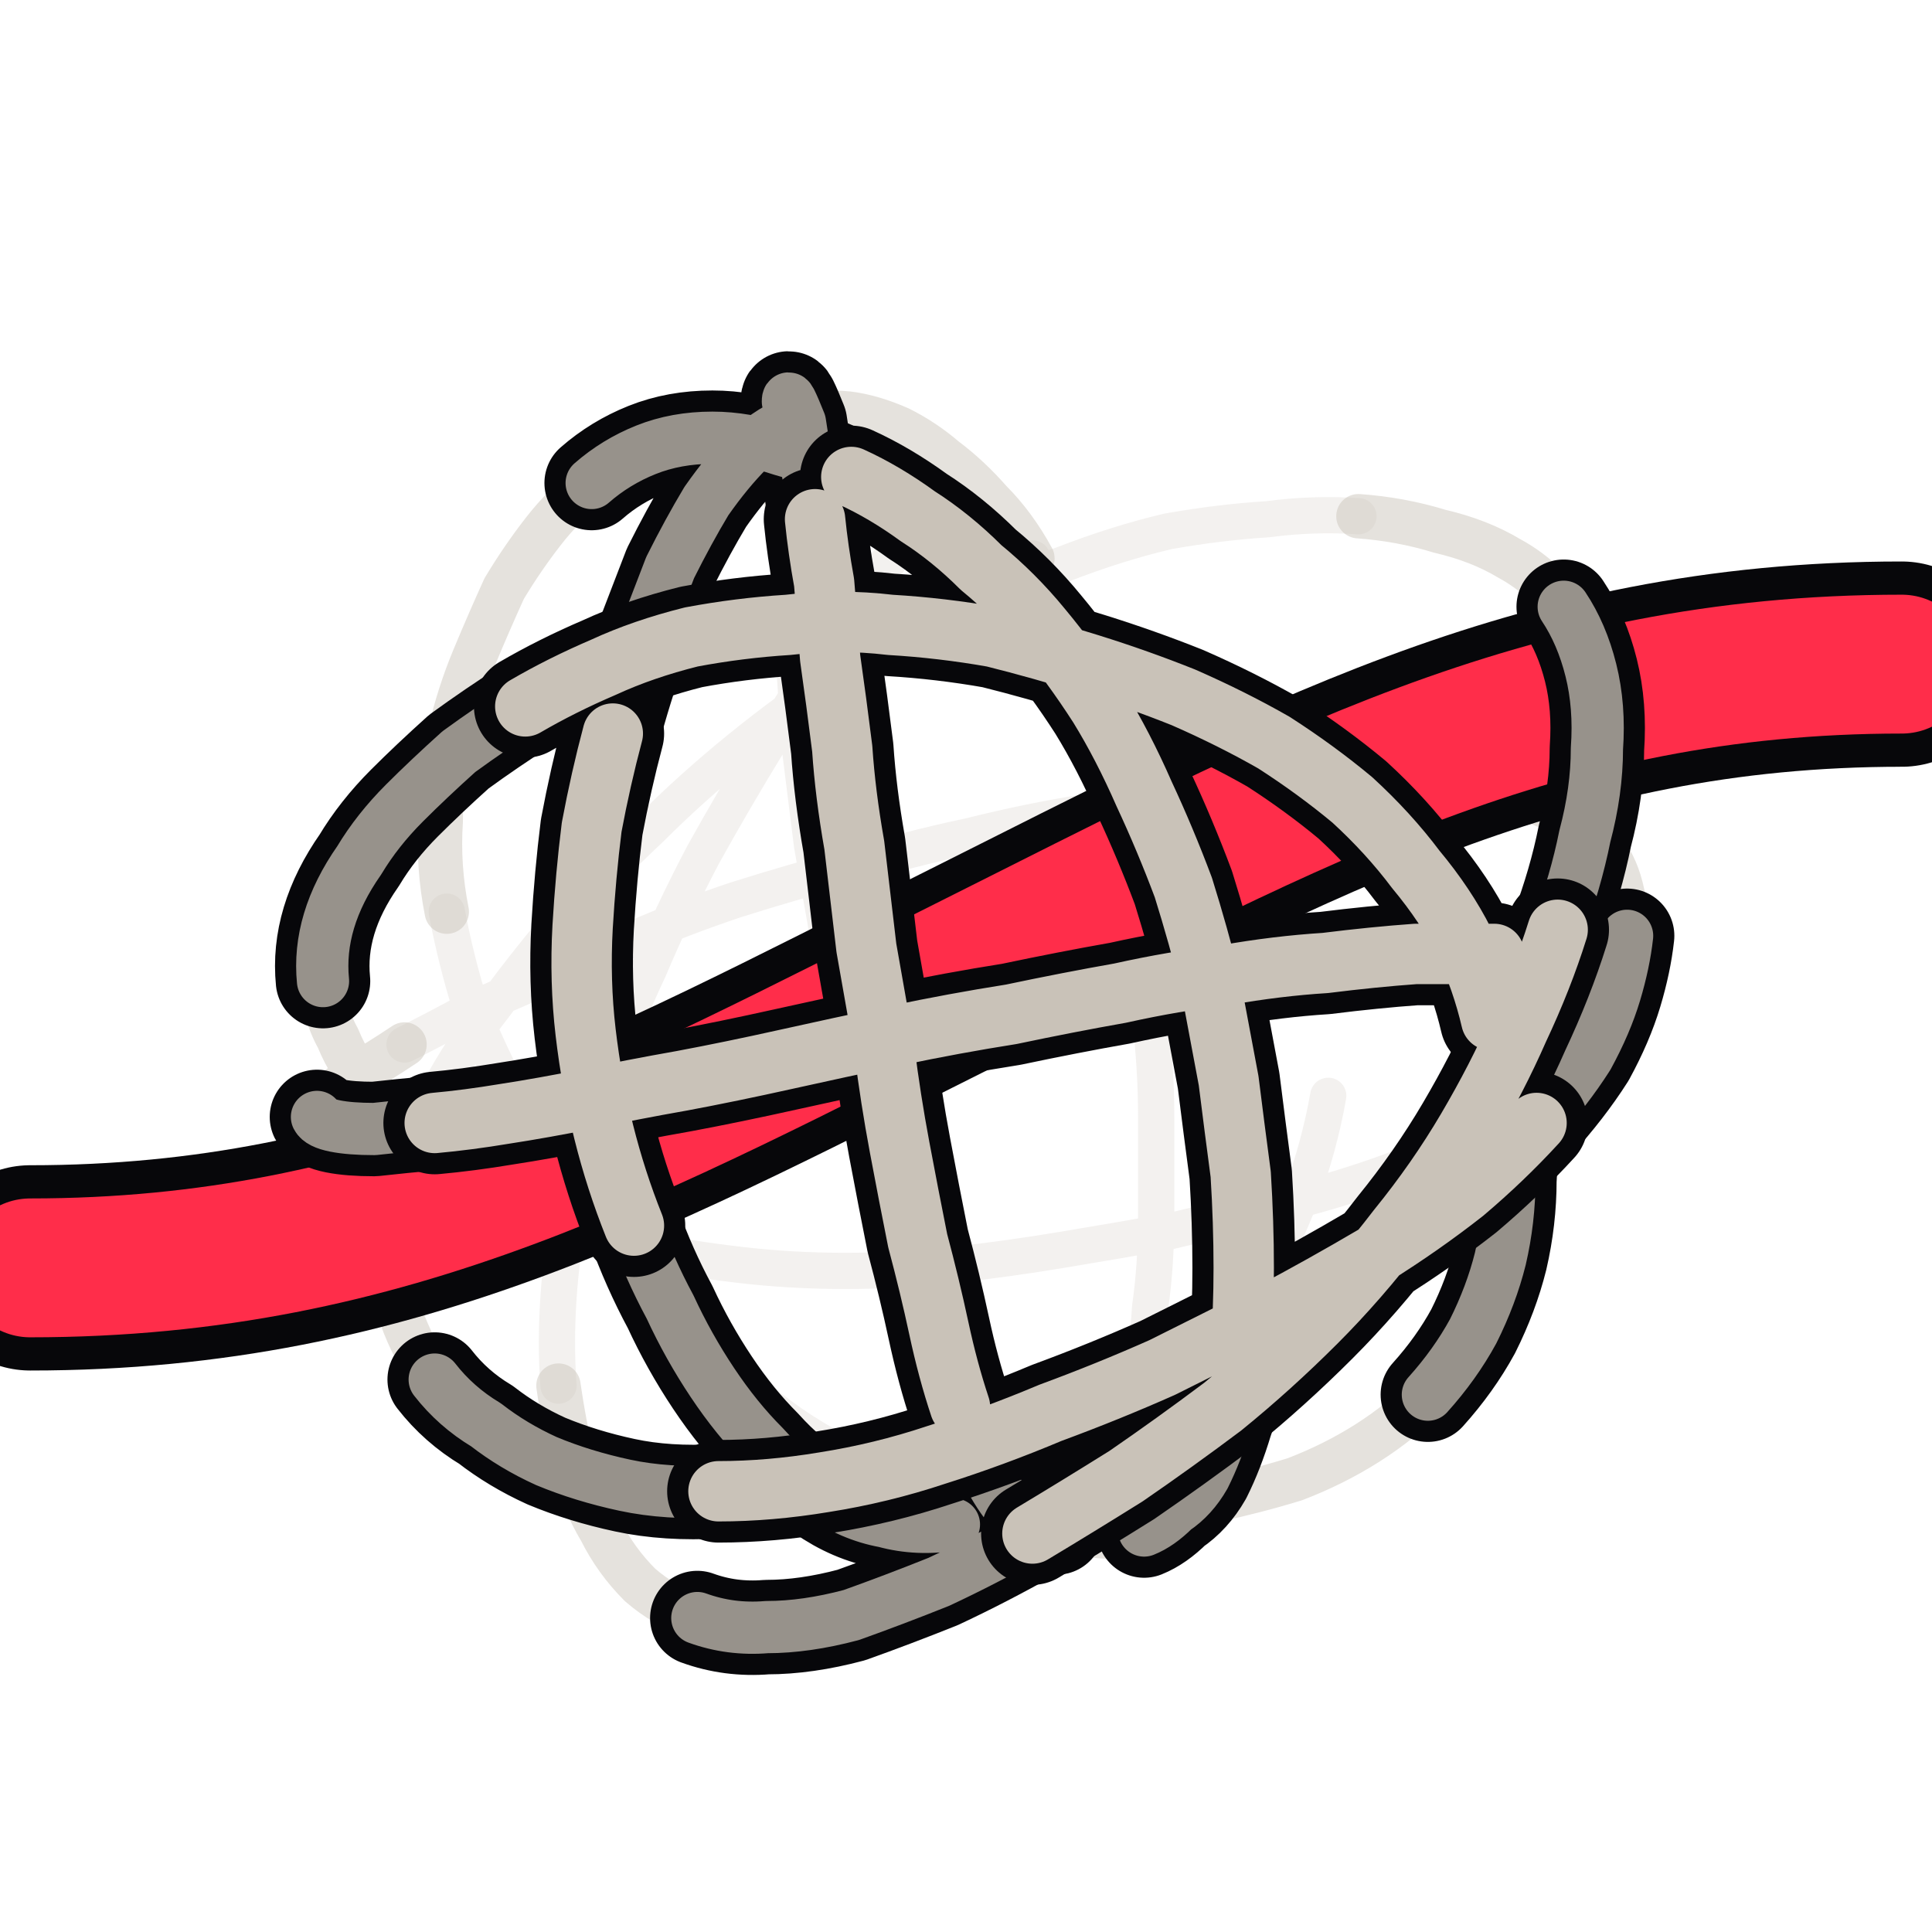
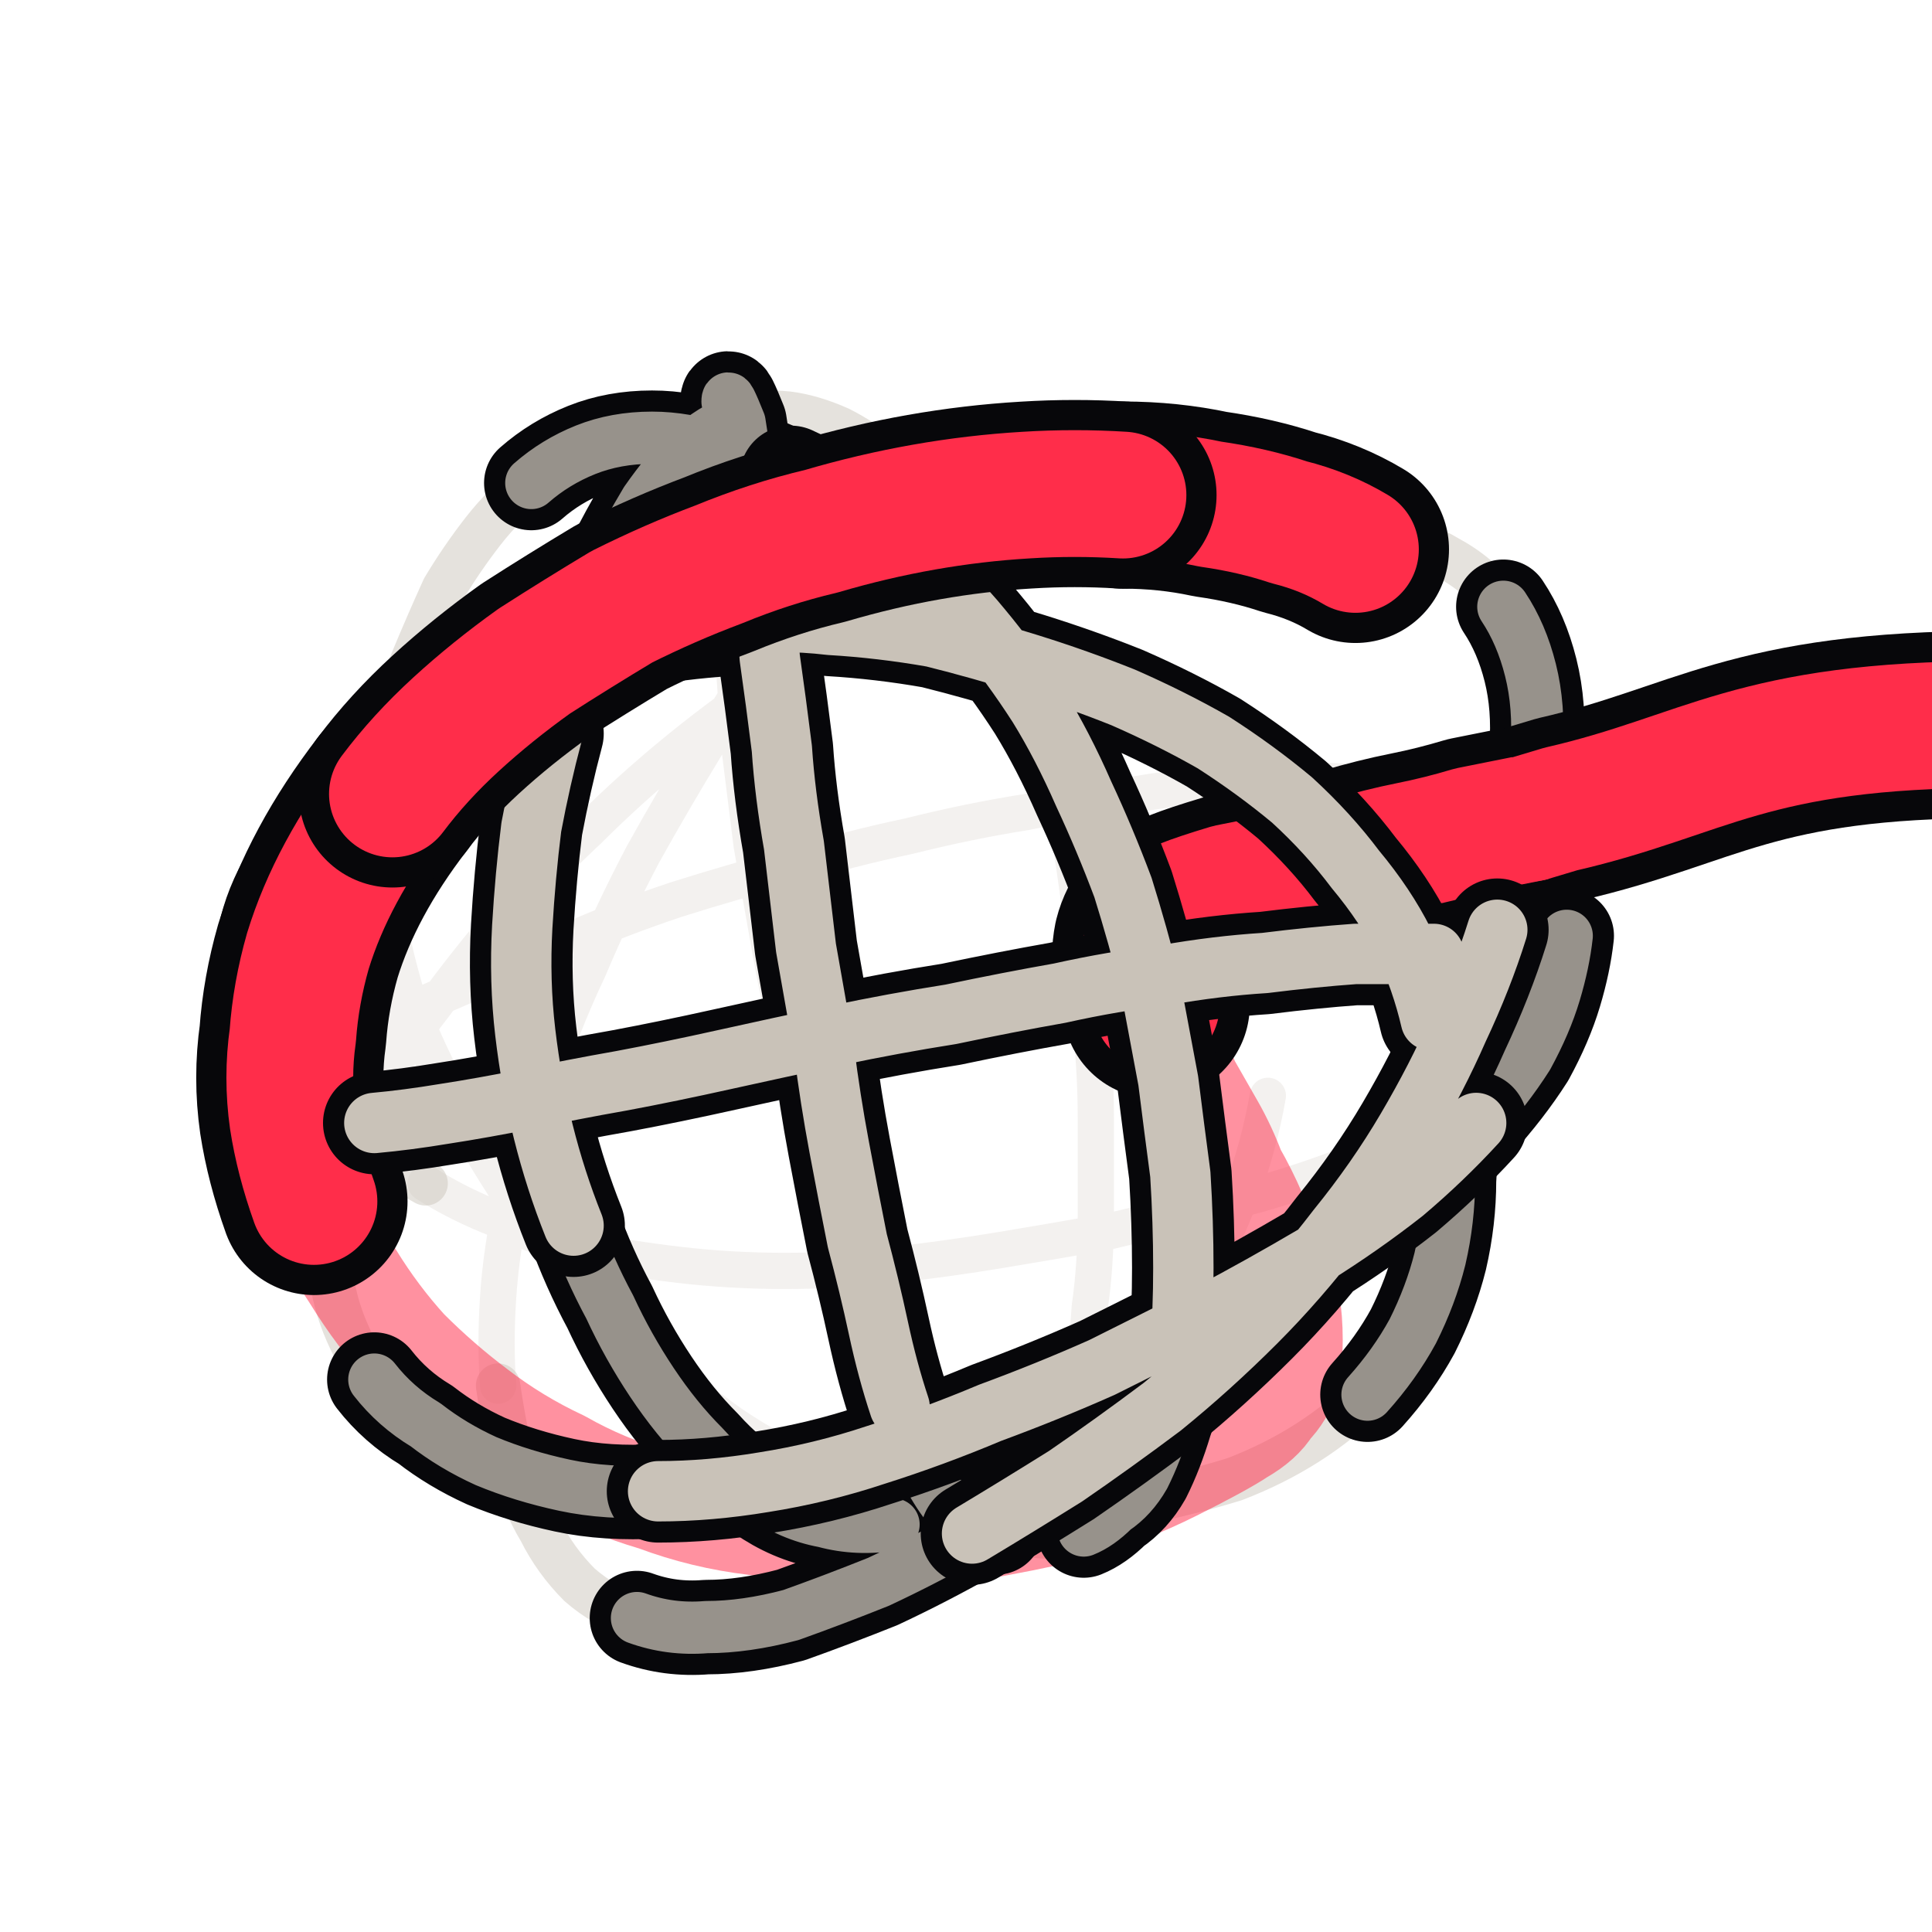
<svg xmlns="http://www.w3.org/2000/svg" viewBox="0 0 64 64">
  <g fill="none" stroke-linecap="round" stroke-linejoin="round">
-     <path d="M44 36.3Q43.7 38 43.1 39.6Q42.5 41.2 41.7 42.5M34.2 18.5Q34.9 19.5 35.5 20.9Q36 22.2 36.5 23.7Q37 25.3 37.3 27Q37.6 28.6 37.8 30.3Q38 32 38.1 33.7Q38.3 35.4 38.3 37Q38.3 38.7 38.3 40.3Q38.3 41.9 38.1 43.3Q38 44.8 37.8 46M26.1 17.2Q26.1 18.2 26.2 19.4Q26.2 20.6 26.3 21.9Q26.4 23.3 26.5 24.8Q26.7 26.4 26.9 28Q27.2 29.7 27.5 31.4Q27.8 33.1 28.2 34.7Q28.6 36.4 29 38Q29.4 39.5 29.9 41Q30.4 42.5 30.9 43.9Q31.4 45.3 32 46.5Q32.6 47.7 33.2 48.6M14.8 30.2Q15.1 31.8 15.6 33.4Q16.2 34.9 17 36.4Q17.8 37.9 18.7 39.3Q19.7 40.7 20.7 42Q21.8 43.3 23 44.5Q24.2 45.7 25.6 46.7Q26.9 47.7 28.4 48.4M16.1 39.2Q17.2 39.9 18.5 40.4Q19.8 41 21.3 41.4Q22.8 41.7 24.5 41.9Q26.2 42.1 28 42.1Q29.8 42.1 31.6 41.9Q33.4 41.7 35.2 41.4Q37 41.1 38.7 40.8Q40.4 40.4 42 40Q43.7 39.6 45.2 39.1Q46.7 38.6 48 38Q49.3 37.4 50.2 36.8M13.4 34.6Q14.4 34.1 15.5 33.5Q16.6 33 18 32.4Q19.4 31.7 21 31.1Q22.6 30.4 24.4 29.8Q26.3 29.2 28.2 28.7Q30.2 28.1 32.1 27.7Q34.1 27.2 36 26.9Q37.9 26.5 39.7 26.3Q41.5 26 43.3 25.9Q45 25.8 46.6 25.9Q48.1 25.9 49.4 26.2M13.3 39.1Q13.7 37.7 14.5 36.2Q15.3 34.7 16.4 33.3Q17.5 31.8 18.7 30.4Q20 28.9 21.5 27.5Q22.9 26.1 24.5 24.8Q26.1 23.5 27.9 22.3Q29.7 21.2 31.5 20.2Q33.4 19.3 35.2 18.7Q37 18 38.7 17.6Q40.4 17.3 42 17.2Q43.5 17 45 17.1M18.5 45.9Q18.4 44.5 18.5 43Q18.6 41.4 19 39.6Q19.3 37.8 20 35.9Q20.6 34 21.5 32.1Q22.3 30.2 23.3 28.3Q24.3 26.5 25.4 24.7Q26.5 22.9 27.6 21.2Q28.7 19.5 29.9 18" stroke="#c9c2b8" stroke-opacity="0.22" stroke-width="1.2" />
-     <path d="M41.7 42.5Q40.9 43.9 40 45Q39 46.2 38 47.1Q37 48 36 48.7Q34.9 49.4 33.8 49.8Q32.7 50.3 31.6 50.5M26.4 13.9Q27.2 13.6 28.1 13.7Q28.9 13.8 29.8 14.2Q30.6 14.6 31.3 15.2Q32.1 15.8 32.8 16.6Q33.6 17.4 34.2 18.5M37.8 46Q37.5 47.2 37.2 48Q36.9 48.9 36.5 49.4Q36.1 50 35.8 50.3Q35.4 50.5 35 50.6M26.1 13.3Q26 13.5 26 14Q26 14.6 26 15.4Q26 16.2 26.1 17.2M33.2 48.6Q33.8 49.4 34.4 50Q35 50.5 35.6 50.7Q36.2 50.9 36.7 50.9Q37.3 50.9 37.9 50.7M19.6 16Q18.7 16.7 18 17.6Q17.3 18.5 16.7 19.5Q16.2 20.6 15.7 21.8Q15.2 23 14.9 24.3Q14.6 25.7 14.6 27.2Q14.5 28.7 14.8 30.2M28.4 48.4Q29.9 49.2 31.4 49.5Q32.9 49.9 34.4 50Q35.9 50.1 37.4 50Q38.8 49.9 40.2 49.7Q41.6 49.4 42.9 49Q44.2 48.5 45.3 47.8Q46.4 47.1 47.3 46.2M10.7 32.5Q10.7 33.5 11.2 34.4Q11.6 35.4 12.4 36.2Q13.1 37.1 14.1 37.8Q15 38.6 16.1 39.2M50.2 36.8Q51.1 36.2 51.7 35.6Q52.3 35.1 52.7 34.5Q53 34 53.1 33.6M10.5 37Q10.4 36.8 10.8 36.4Q11.1 36.1 11.8 35.6Q12.5 35.2 13.4 34.6M49.4 26.2Q50.7 26.4 51.6 26.9Q52.5 27.4 53 28Q53.5 28.6 53.7 29.4Q53.9 30.2 53.9 31M14.4 45.7Q13.8 44.9 13.4 43.9Q13 42.9 12.9 41.7Q12.9 40.4 13.3 39.1M45 17.1Q46.4 17.2 47.7 17.6Q49 17.9 50 18.5Q51.1 19.1 51.8 20.1M23.1 53.6Q22 53.2 21.2 52.5Q20.4 51.7 19.9 50.7Q19.3 49.7 19 48.5Q18.7 47.3 18.5 45.9" stroke="#c9c2b8" stroke-opacity="0.48" stroke-width="1.47" />
-     <path d="M1 42 C13 42 21 37.5 32 32 C43 26.5 51 22 63 22" stroke="#07070a" stroke-width="6.80" />
-     <path d="M1 42 C13 42 21 37.5 32 32 C43 26.5 51 22 63 22" stroke="#ff2d4a" stroke-width="4.6" />
-     <path d="M31.6 50.5Q30.4 50.7 29.3 50.4Q28.2 50.2 27.2 49.5Q26.2 48.9 25.3 47.9Q24.4 47 23.6 45.8Q22.8 44.6 22.2 43.3Q21.5 42 21 40.6M20.3 24.3Q20.7 22.8 21.2 21.4Q21.7 20.1 22.2 18.8Q22.8 17.6 23.4 16.6Q24.1 15.6 24.8 14.9Q25.6 14.2 26.4 13.9M35 50.6Q34.6 50.7 34.2 50.5Q33.8 50.4 33.4 49.9Q33 49.4 32.6 48.6Q32.2 47.8 31.8 46.6M27 17.2Q26.9 16.2 26.7 15.4Q26.6 14.6 26.5 14Q26.3 13.5 26.2 13.3Q26.1 13.1 26.1 13.3M37.9 50.7Q38.4 50.5 38.9 50Q39.5 49.6 39.9 48.9Q40.3 48.1 40.6 47.1Q41 46 41.1 44.7M28.2 15.8Q27 15.2 25.9 14.9Q24.7 14.5 23.6 14.5Q22.4 14.5 21.4 14.9Q20.4 15.3 19.6 16M47.3 46.2Q48.2 45.2 48.8 44.1Q49.4 42.9 49.7 41.7Q50 40.4 50 39.1Q50.1 37.7 49.9 36.4Q49.8 35.1 49.4 33.8M17.4 23.4Q16.3 24.1 15.2 24.9Q14.2 25.8 13.4 26.6Q12.5 27.5 11.9 28.5Q11.2 29.5 10.9 30.5Q10.6 31.5 10.7 32.5M53.1 33.6Q53.3 33.1 53.2 32.8Q53 32.4 52.6 32.2Q52.2 31.9 51.4 31.8Q50.6 31.6 49.5 31.6M14.4 37.2Q13.3 37.3 12.4 37.4Q11.6 37.4 11.1 37.3Q10.6 37.2 10.5 37M53.9 31Q53.8 31.9 53.5 32.9Q53.2 33.9 52.6 35Q51.9 36.1 50.9 37.2M23.8 49.4Q22.1 49.5 20.7 49.2Q19.3 48.9 18.1 48.4Q17 47.9 16.1 47.2Q15.1 46.6 14.4 45.7M51.8 20.1Q52.4 21 52.7 22.2Q53 23.4 52.9 24.8Q52.9 26.2 52.5 27.7Q52.2 29.2 51.6 30.8M34.2 50.8Q32.6 51.7 31.1 52.4Q29.6 53 28.2 53.5Q26.7 53.9 25.4 53.9Q24.2 54 23.1 53.6" stroke="#07070a" stroke-width="3.13" />
-     <path d="M31.6 50.5Q30.4 50.7 29.3 50.4Q28.2 50.2 27.2 49.5Q26.2 48.9 25.3 47.9Q24.4 47 23.6 45.8Q22.8 44.6 22.2 43.3Q21.5 42 21 40.6M20.3 24.3Q20.7 22.8 21.2 21.4Q21.7 20.1 22.2 18.8Q22.8 17.6 23.4 16.6Q24.1 15.6 24.8 14.9Q25.6 14.2 26.4 13.9M35 50.6Q34.6 50.7 34.2 50.5Q33.8 50.4 33.4 49.9Q33 49.4 32.6 48.6Q32.2 47.8 31.8 46.6M27 17.2Q26.9 16.2 26.7 15.4Q26.6 14.6 26.5 14Q26.3 13.5 26.2 13.3Q26.1 13.1 26.1 13.3M37.9 50.7Q38.4 50.5 38.9 50Q39.5 49.6 39.9 48.9Q40.3 48.1 40.6 47.1Q41 46 41.1 44.7M28.2 15.8Q27 15.2 25.9 14.9Q24.7 14.5 23.6 14.5Q22.4 14.5 21.4 14.9Q20.4 15.3 19.6 16M47.3 46.2Q48.2 45.2 48.8 44.1Q49.4 42.9 49.7 41.7Q50 40.4 50 39.1Q50.1 37.7 49.9 36.4Q49.8 35.1 49.4 33.8M17.4 23.4Q16.3 24.1 15.2 24.9Q14.2 25.8 13.4 26.6Q12.5 27.5 11.9 28.5Q11.2 29.5 10.9 30.5Q10.6 31.5 10.7 32.5M53.1 33.6Q53.3 33.1 53.2 32.8Q53 32.4 52.6 32.2Q52.2 31.9 51.4 31.8Q50.6 31.6 49.5 31.6M14.4 37.2Q13.3 37.3 12.4 37.4Q11.6 37.4 11.1 37.3Q10.6 37.2 10.5 37M53.9 31Q53.8 31.9 53.5 32.9Q53.2 33.9 52.6 35Q51.9 36.1 50.9 37.2M23.8 49.4Q22.1 49.5 20.7 49.2Q19.3 48.9 18.1 48.4Q17 47.9 16.1 47.2Q15.1 46.6 14.4 45.7M51.8 20.1Q52.4 21 52.7 22.2Q53 23.4 52.9 24.8Q52.9 26.2 52.5 27.7Q52.2 29.2 51.6 30.8M34.2 50.8Q32.6 51.7 31.1 52.4Q29.6 53 28.2 53.5Q26.7 53.9 25.4 53.9Q24.2 54 23.1 53.6" stroke="#c9c2b8" stroke-opacity="0.74" stroke-width="1.73" />
-     <path d="M21 40.6Q20.4 39.1 20 37.5Q19.6 35.9 19.4 34.2Q19.2 32.5 19.3 30.7Q19.4 29 19.6 27.4Q19.9 25.8 20.3 24.3M31.8 46.6Q31.4 45.4 31.1 44Q30.8 42.6 30.4 41.1Q30.1 39.6 29.8 38Q29.5 36.4 29.3 34.8Q29 33.1 28.7 31.4Q28.5 29.7 28.3 28Q28 26.3 27.9 24.8Q27.7 23.2 27.5 21.8Q27.4 20.5 27.3 19.3Q27.1 18.2 27 17.2M41.1 44.7Q41.2 43.4 41.2 42Q41.2 40.5 41.1 38.9Q40.9 37.4 40.7 35.8Q40.4 34.2 40.1 32.6Q39.7 31 39.2 29.4Q38.6 27.8 37.9 26.3Q37.2 24.7 36.4 23.4Q35.5 22 34.5 20.8Q33.6 19.7 32.5 18.8Q31.5 17.8 30.4 17.1Q29.3 16.3 28.2 15.8M49.4 33.8Q49.1 32.5 48.5 31.2Q47.9 30 46.9 28.8Q46 27.6 44.8 26.5Q43.6 25.5 42.2 24.6Q40.8 23.8 39.2 23.1Q37.7 22.5 36.1 22Q34.5 21.5 32.9 21.1Q31.2 20.8 29.5 20.7Q27.8 20.5 26.1 20.7Q24.5 20.8 22.9 21.1Q21.3 21.5 20 22.1Q18.6 22.7 17.4 23.4M49.5 31.6Q48.3 31.6 46.9 31.6Q45.5 31.7 43.9 31.9Q42.3 32 40.6 32.3Q38.9 32.5 37.1 32.9Q35.4 33.2 33.5 33.6Q31.6 33.9 29.7 34.3Q27.8 34.7 26 35.1Q24.2 35.5 22.6 35.8Q20.9 36.1 19.5 36.4Q18 36.7 16.7 36.9Q15.5 37.1 14.4 37.2M50.9 37.2Q49.8 38.4 48.5 39.5Q47.1 40.6 45.5 41.6Q43.8 42.6 42.1 43.5Q40.3 44.4 38.5 45.3Q36.7 46.1 34.8 46.8Q32.9 47.6 31 48.2Q29.2 48.8 27.3 49.1Q25.5 49.4 23.8 49.4M51.6 30.8Q51.1 32.4 50.3 34.1Q49.6 35.7 48.6 37.4Q47.6 39.1 46.3 40.7Q45 42.4 43.6 43.8Q42.1 45.3 40.5 46.6Q38.9 47.8 37.3 48.9Q35.7 49.9 34.2 50.8" stroke="#07070a" stroke-width="3.40" />
-     <path d="M21 40.6Q20.4 39.1 20 37.5Q19.6 35.9 19.4 34.2Q19.2 32.5 19.3 30.7Q19.4 29 19.6 27.4Q19.9 25.8 20.3 24.3M31.8 46.6Q31.4 45.4 31.1 44Q30.8 42.6 30.4 41.1Q30.1 39.6 29.8 38Q29.5 36.4 29.3 34.8Q29 33.1 28.7 31.4Q28.5 29.7 28.3 28Q28 26.3 27.9 24.8Q27.7 23.2 27.5 21.8Q27.4 20.5 27.3 19.3Q27.1 18.2 27 17.2M41.1 44.7Q41.2 43.4 41.2 42Q41.2 40.5 41.1 38.9Q40.9 37.4 40.7 35.8Q40.4 34.2 40.1 32.6Q39.7 31 39.2 29.4Q38.6 27.8 37.9 26.3Q37.2 24.7 36.4 23.4Q35.5 22 34.5 20.8Q33.6 19.7 32.5 18.8Q31.5 17.8 30.4 17.1Q29.3 16.3 28.2 15.8M49.4 33.8Q49.1 32.5 48.5 31.2Q47.9 30 46.9 28.8Q46 27.6 44.8 26.5Q43.6 25.5 42.2 24.6Q40.8 23.8 39.2 23.1Q37.7 22.5 36.1 22Q34.5 21.5 32.9 21.1Q31.2 20.8 29.5 20.7Q27.8 20.5 26.1 20.7Q24.5 20.8 22.9 21.1Q21.3 21.5 20 22.1Q18.6 22.7 17.4 23.4M49.5 31.6Q48.3 31.6 46.9 31.6Q45.5 31.7 43.9 31.9Q42.3 32 40.6 32.3Q38.9 32.5 37.1 32.9Q35.4 33.2 33.5 33.6Q31.6 33.9 29.7 34.3Q27.8 34.7 26 35.1Q24.2 35.5 22.6 35.8Q20.9 36.1 19.5 36.4Q18 36.7 16.7 36.9Q15.5 37.1 14.4 37.2M50.9 37.2Q49.8 38.4 48.5 39.5Q47.1 40.6 45.5 41.6Q43.8 42.6 42.1 43.5Q40.3 44.4 38.5 45.3Q36.7 46.1 34.8 46.8Q32.9 47.6 31 48.2Q29.2 48.8 27.3 49.1Q25.5 49.4 23.8 49.4M51.6 30.8Q51.1 32.4 50.3 34.1Q49.6 35.7 48.6 37.4Q47.6 39.1 46.3 40.7Q45 42.4 43.6 43.8Q42.1 45.3 40.5 46.6Q38.9 47.8 37.3 48.9Q35.7 49.9 34.2 50.8" stroke="#c9c2b8" stroke-opacity="1.00" stroke-width="2" />
+     <path d="M42 36.3Q41.7 38 41.1 39.6Q40.5 41.2 39.7 42.5M32.2 18.5Q32.9 19.5 33.5 20.9Q34 22.2 34.5 23.7Q35 25.3 35.3 27Q35.6 28.6 35.8 30.3Q36 32 36.1 33.7Q36.3 35.4 36.3 37Q36.3 38.7 36.3 40.3Q36.3 41.9 36.1 43.3Q36 44.8 35.8 46M24.1 17.2Q24.1 18.2 24.2 19.4Q24.2 20.6 24.3 21.9Q24.4 23.3 24.5 24.8Q24.7 26.4 24.9 28Q25.2 29.7 25.5 31.4Q25.8 33.1 26.2 34.7Q26.6 36.4 27 38Q27.4 39.5 27.9 41Q28.4 42.5 28.9 43.9Q29.4 45.3 30 46.5Q30.6 47.7 31.2 48.6M12.8 30.2Q13.1 31.8 13.6 33.4Q14.2 34.9 15 36.4Q15.8 37.9 16.7 39.3Q17.7 40.7 18.7 42Q19.8 43.3 21 44.5Q22.2 45.7 23.6 46.7Q24.9 47.7 26.4 48.4M14.1 39.2Q15.2 39.9 16.5 40.4Q17.8 41 19.3 41.4Q20.8 41.7 22.5 41.9Q24.2 42.1 26 42.1Q27.8 42.1 29.6 41.9Q31.4 41.7 33.2 41.4Q35 41.1 36.7 40.8Q38.4 40.4 40 40Q41.7 39.6 43.2 39.1Q44.7 38.6 46 38Q47.3 37.4 48.2 36.8M11.4 34.6Q12.4 34.1 13.5 33.5Q14.6 33 16 32.4Q17.4 31.7 19 31.1Q20.6 30.4 22.4 29.8Q24.3 29.2 26.2 28.7Q28.2 28.1 30.1 27.7Q32.1 27.2 34 26.9Q35.9 26.5 37.7 26.3Q39.5 26 41.3 25.9Q43 25.8 44.6 25.9Q46.1 25.9 47.4 26.2M11.3 39.1Q11.7 37.7 12.5 36.2Q13.3 34.7 14.4 33.3Q15.5 31.8 16.7 30.4Q18 28.9 19.5 27.5Q20.9 26.1 22.5 24.8Q24.1 23.5 25.9 22.3Q27.7 21.2 29.5 20.2Q31.4 19.3 33.2 18.7Q35 18 36.7 17.6Q38.4 17.3 40 17.2Q41.5 17 43 17.1M16.5 45.9Q16.4 44.5 16.5 43Q16.6 41.4 17 39.6Q17.3 37.8 18 35.9Q18.6 34 19.5 32.1Q20.3 30.2 21.3 28.3Q22.3 26.5 23.4 24.7Q24.5 22.9 25.6 21.2Q26.7 19.5 27.9 18" stroke="#c9c2b8" stroke-opacity="0.22" stroke-width="1.2" />
+     <path d="M39.7 42.5Q38.9 43.9 38 45Q37 46.2 36 47.1Q35 48 34 48.7Q32.9 49.4 31.8 49.8Q30.7 50.3 29.6 50.5M24.4 13.9Q25.2 13.6 26.1 13.7Q26.9 13.8 27.8 14.2Q28.6 14.6 29.3 15.2Q30.1 15.8 30.8 16.6Q31.6 17.4 32.2 18.5M35.8 46Q35.5 47.2 35.2 48Q34.9 48.9 34.5 49.4Q34.1 50 33.8 50.3Q33.4 50.5 33 50.6M24.1 13.3Q24 13.5 24 14Q24 14.6 24 15.4Q24 16.2 24.1 17.2M31.2 48.6Q31.8 49.4 32.4 50Q33 50.5 33.6 50.7Q34.2 50.9 34.7 50.9Q35.3 50.9 35.9 50.7M17.6 16Q16.7 16.7 16 17.6Q15.3 18.5 14.7 19.5Q14.2 20.6 13.7 21.8Q13.2 23 12.9 24.3Q12.6 25.7 12.6 27.2Q12.5 28.7 12.8 30.2M26.4 48.4Q27.9 49.2 29.4 49.5Q30.9 49.9 32.4 50Q33.9 50.1 35.4 50Q36.8 49.9 38.2 49.7Q39.6 49.4 40.9 49Q42.2 48.5 43.3 47.8Q44.4 47.1 45.3 46.2M8.7 32.5Q8.7 33.5 9.2 34.4Q9.6 35.4 10.4 36.2Q11.1 37.1 12.1 37.8Q13 38.6 14.1 39.2M48.2 36.8Q49.1 36.2 49.7 35.6Q50.3 35.1 50.7 34.5Q51 34 51.1 33.6M8.5 37Q8.4 36.8 8.8 36.4Q9.1 36.1 9.8 35.6Q10.5 35.2 11.4 34.6M47.4 26.2Q48.7 26.4 49.6 26.9Q50.5 27.4 51 28Q51.5 28.6 51.7 29.4Q51.9 30.2 51.9 31M12.4 45.7Q11.8 44.9 11.4 43.9Q11 42.9 10.9 41.7Q10.9 40.4 11.3 39.1M43 17.1Q44.4 17.2 45.7 17.6Q47 17.9 48 18.5Q49.1 19.1 49.8 20.1M21.1 53.6Q20 53.2 19.2 52.5Q18.4 51.7 17.9 50.7Q17.3 49.7 17 48.5Q16.7 47.3 16.5 45.9" stroke="#c9c2b8" stroke-opacity="0.48" stroke-width="1.47" />
+     <path d="M10.4 39.8Q10.9 41.1 11.7 42.3Q12.5 43.6 13.5 44.7Q14.6 45.8 15.8 46.7Q17.1 47.7 18.6 48.4Q20 49.2 21.7 49.7Q23.3 50.3 25 50.5Q26.7 50.8 28.5 50.9Q30.3 50.9 32.1 50.7Q33.9 50.4 35.6 50Q37.3 49.5 38.9 48.7Q40.5 47.9 41.1 47.5Q41.8 47.1 42.1 46.6Q42.5 46.2 42.7 45.6Q42.8 45 42.8 44.4Q42.8 43.7 42.7 43.1Q42.5 42.4 42.2 41.7Q42 41 41.6 40.2Q41.3 39.5 40.9 38.8Q40.6 38 40.2 37.3Q39.8 36.6 39.4 35.9Q39.1 35.2 38.8 34.5Q38.5 33.9 38.3 33.3" stroke="#ff2d4a" stroke-opacity="0.52" stroke-width="3.36" />
+     <path d="M29.6 50.5Q28.4 50.7 27.3 50.4Q26.2 50.2 25.2 49.5Q24.2 48.9 23.3 47.9Q22.4 47 21.6 45.8Q20.8 44.6 20.2 43.3Q19.5 42 19 40.6M18.3 24.3Q18.7 22.8 19.2 21.4Q19.7 20.1 20.2 18.8Q20.8 17.6 21.4 16.6Q22.1 15.6 22.8 14.9Q23.6 14.2 24.4 13.9M33 50.6Q32.6 50.7 32.2 50.5Q31.8 50.4 31.4 49.9Q31 49.4 30.6 48.6Q30.2 47.8 29.8 46.6M25 17.2Q24.9 16.2 24.7 15.4Q24.6 14.6 24.5 14Q24.3 13.5 24.2 13.3Q24.1 13.1 24.1 13.3M35.9 50.7Q36.4 50.5 36.9 50Q37.5 49.6 37.9 48.9Q38.3 48.1 38.6 47.1Q39 46 39.1 44.7M26.2 15.8Q25 15.2 23.9 14.9Q22.7 14.5 21.6 14.5Q20.4 14.5 19.4 14.9Q18.4 15.3 17.6 16M45.3 46.2Q46.2 45.2 46.8 44.1Q47.4 42.9 47.7 41.7Q48 40.4 48 39.1Q48.1 37.7 47.9 36.4Q47.8 35.1 47.4 33.8M15.4 23.4Q14.3 24.1 13.2 24.9Q12.2 25.8 11.4 26.6Q10.5 27.5 9.9 28.5Q9.2 29.5 8.9 30.5Q8.6 31.5 8.7 32.5M51.1 33.6Q51.3 33.1 51.2 32.8Q51 32.4 50.6 32.2Q50.2 31.9 49.4 31.8Q48.6 31.6 47.5 31.6M12.4 37.2Q11.3 37.3 10.4 37.4Q9.6 37.4 9.1 37.3Q8.6 37.2 8.5 37M51.9 31Q51.8 31.9 51.5 32.9Q51.2 33.9 50.6 35Q49.9 36.1 48.9 37.2M21.8 49.4Q20.1 49.5 18.7 49.2Q17.3 48.9 16.1 48.4Q15 47.9 14.1 47.2Q13.1 46.6 12.4 45.7M49.8 20.1Q50.4 21 50.7 22.2Q51 23.4 50.9 24.8Q50.9 26.2 50.5 27.7Q50.2 29.2 49.6 30.8M32.2 50.8Q30.6 51.7 29.1 52.4Q27.6 53 26.2 53.5Q24.7 53.9 23.4 53.9Q22.2 54 21.1 53.6" stroke="#07070a" stroke-width="3.13" />
+     <path d="M29.6 50.5Q28.4 50.7 27.3 50.4Q26.2 50.2 25.2 49.5Q24.2 48.9 23.3 47.9Q22.4 47 21.6 45.8Q20.8 44.6 20.2 43.3Q19.5 42 19 40.6M18.3 24.3Q18.7 22.8 19.2 21.4Q19.7 20.1 20.2 18.8Q20.8 17.6 21.4 16.6Q22.1 15.6 22.8 14.9Q23.6 14.2 24.4 13.9M33 50.6Q32.6 50.7 32.2 50.5Q31.8 50.4 31.4 49.9Q31 49.4 30.6 48.6Q30.2 47.8 29.8 46.6M25 17.2Q24.9 16.2 24.7 15.4Q24.6 14.6 24.5 14Q24.3 13.5 24.2 13.3Q24.1 13.1 24.1 13.3M35.9 50.7Q36.4 50.5 36.9 50Q37.5 49.6 37.9 48.9Q38.3 48.1 38.6 47.1Q39 46 39.1 44.7M26.2 15.8Q25 15.2 23.9 14.9Q22.7 14.5 21.6 14.5Q20.4 14.5 19.4 14.9Q18.4 15.3 17.6 16M45.3 46.2Q46.2 45.2 46.8 44.1Q47.4 42.9 47.7 41.7Q48 40.4 48 39.1Q48.1 37.7 47.9 36.4Q47.8 35.1 47.4 33.8M15.4 23.4Q14.3 24.1 13.2 24.9Q12.2 25.8 11.4 26.6Q10.5 27.5 9.9 28.5Q9.2 29.5 8.9 30.5Q8.6 31.5 8.7 32.5M51.1 33.6Q51.3 33.1 51.2 32.8Q51 32.4 50.6 32.2Q50.2 31.9 49.4 31.8Q48.6 31.6 47.5 31.6M12.4 37.2Q11.3 37.3 10.4 37.4Q9.6 37.4 9.1 37.3Q8.6 37.2 8.5 37M51.9 31Q51.8 31.9 51.5 32.9Q51.2 33.9 50.6 35Q49.9 36.1 48.9 37.2M21.8 49.4Q20.1 49.5 18.7 49.2Q17.3 48.9 16.1 48.4Q15 47.9 14.1 47.2Q13.1 46.6 12.4 45.7M49.8 20.1Q50.4 21 50.7 22.2Q51 23.4 50.9 24.8Q50.9 26.2 50.5 27.7Q50.2 29.2 49.6 30.8M32.2 50.8Q30.6 51.7 29.1 52.4Q27.6 53 26.2 53.5Q24.7 53.9 23.4 53.9Q22.2 54 21.1 53.6" stroke="#c9c2b8" stroke-opacity="0.74" stroke-width="1.73" />
+     <path d="M44.9 18.2Q43.9 17.6 42.7 17.3Q41.5 16.9 40.1 16.7Q38.7 16.4 37.2 16.4M13 26.3Q12 27.6 11.3 28.9Q10.6 30.2 10.2 31.5Q9.8 32.9 9.7 34.3Q9.5 35.7 9.7 37.1Q9.9 38.4 10.4 39.8M38.3 33.3Q38.1 32.7 38 32.2Q37.9 31.7 38 31.2Q38.1 30.8 38.4 30.4Q38.7 30.1 39.2 29.9Q39.7 29.7 40.7 29.4Q41.7 29.2 42.7 29Q43.7 28.7 44.7 28.5Q45.7 28.2 46.7 28Q47.7 27.8 48.7 27.5Q49.7 27.3 50.7 27.1" stroke="#07070a" stroke-width="6.2" />
+     <path d="M44.9 18.2Q43.9 17.6 42.7 17.3Q41.5 16.9 40.1 16.7Q38.7 16.4 37.2 16.4M13 26.3Q12 27.6 11.3 28.9Q10.6 30.2 10.2 31.5Q9.8 32.9 9.7 34.3Q9.5 35.7 9.7 37.1Q9.9 38.4 10.4 39.8M38.3 33.3Q38.1 32.7 38 32.2Q37.9 31.7 38 31.2Q38.1 30.8 38.4 30.4Q38.7 30.1 39.2 29.9Q39.7 29.7 40.7 29.4Q41.7 29.2 42.7 29Q43.7 28.7 44.7 28.5Q45.7 28.2 46.7 28Q47.7 27.8 48.7 27.5Q49.7 27.3 50.7 27.1" stroke="#ff2d4a" stroke-width="4.2" />
+     <path d="M19 40.6Q18.4 39.1 18 37.5Q17.6 35.9 17.4 34.2Q17.2 32.5 17.3 30.7Q17.4 29 17.6 27.4Q17.9 25.8 18.3 24.3M29.8 46.6Q29.4 45.4 29.1 44Q28.8 42.6 28.4 41.1Q28.1 39.6 27.8 38Q27.5 36.4 27.3 34.8Q27 33.1 26.7 31.4Q26.5 29.7 26.3 28Q26 26.3 25.9 24.8Q25.7 23.2 25.5 21.8Q25.4 20.5 25.3 19.3Q25.1 18.2 25 17.2M39.1 44.7Q39.2 43.4 39.2 42Q39.2 40.5 39.1 38.9Q38.9 37.4 38.7 35.8Q38.4 34.2 38.1 32.6Q37.7 31 37.2 29.4Q36.6 27.8 35.9 26.3Q35.2 24.7 34.4 23.4Q33.5 22 32.5 20.8Q31.6 19.7 30.5 18.8Q29.5 17.8 28.4 17.1Q27.3 16.3 26.2 15.8M47.4 33.8Q47.1 32.5 46.5 31.2Q45.9 30 44.9 28.8Q44 27.6 42.8 26.5Q41.6 25.5 40.2 24.6Q38.8 23.8 37.2 23.1Q35.7 22.5 34.1 22Q32.5 21.5 30.9 21.1Q29.2 20.8 27.5 20.7Q25.8 20.5 24.1 20.7Q22.5 20.8 20.9 21.1Q19.3 21.5 18 22.1Q16.6 22.7 15.4 23.4M47.5 31.6Q46.3 31.6 44.9 31.6Q43.5 31.7 41.9 31.9Q40.3 32 38.6 32.3Q36.9 32.5 35.1 32.9Q33.4 33.2 31.5 33.6Q29.6 33.9 27.7 34.3Q25.8 34.7 24 35.1Q22.2 35.5 20.6 35.8Q18.9 36.1 17.5 36.4Q16 36.7 14.7 36.9Q13.5 37.1 12.4 37.2M48.9 37.2Q47.8 38.4 46.5 39.5Q45.1 40.6 43.5 41.6Q41.8 42.6 40.1 43.5Q38.3 44.4 36.5 45.3Q34.7 46.1 32.8 46.8Q30.9 47.6 29 48.2Q27.2 48.8 25.3 49.1Q23.5 49.4 21.8 49.4M49.6 30.8Q49.1 32.4 48.3 34.1Q47.6 35.7 46.6 37.4Q45.6 39.1 44.3 40.7Q43 42.4 41.6 43.8Q40.1 45.3 38.5 46.6Q36.9 47.8 35.3 48.9Q33.7 49.9 32.2 50.8" stroke="#07070a" stroke-width="3.4" />
+     <path d="M19 40.6Q18.4 39.1 18 37.5Q17.6 35.9 17.4 34.2Q17.2 32.5 17.3 30.7Q17.4 29 17.6 27.4Q17.9 25.8 18.3 24.3M29.8 46.6Q29.4 45.4 29.1 44Q28.8 42.6 28.4 41.1Q28.1 39.6 27.8 38Q27.5 36.4 27.3 34.8Q27 33.1 26.7 31.4Q26.5 29.7 26.3 28Q26 26.3 25.9 24.8Q25.7 23.2 25.5 21.8Q25.4 20.5 25.3 19.3Q25.1 18.2 25 17.2M39.1 44.7Q39.2 43.4 39.2 42Q39.2 40.5 39.1 38.9Q38.9 37.4 38.7 35.8Q38.4 34.2 38.1 32.6Q37.7 31 37.2 29.4Q36.6 27.8 35.9 26.3Q35.2 24.7 34.4 23.4Q33.5 22 32.5 20.8Q31.6 19.7 30.5 18.8Q29.5 17.8 28.4 17.1Q27.3 16.3 26.2 15.8M47.4 33.8Q47.1 32.5 46.5 31.2Q45.9 30 44.9 28.8Q44 27.6 42.8 26.5Q41.6 25.5 40.2 24.6Q38.8 23.8 37.2 23.1Q35.7 22.5 34.1 22Q32.5 21.5 30.9 21.1Q29.2 20.8 27.5 20.7Q25.8 20.5 24.1 20.7Q22.5 20.8 20.9 21.1Q19.3 21.5 18 22.1Q16.6 22.7 15.4 23.4M47.5 31.6Q46.3 31.6 44.9 31.6Q43.5 31.7 41.9 31.9Q40.3 32 38.6 32.3Q36.9 32.5 35.1 32.9Q33.4 33.2 31.5 33.6Q29.6 33.9 27.7 34.3Q25.8 34.7 24 35.1Q22.2 35.5 20.6 35.8Q18.9 36.1 17.5 36.4Q16 36.7 14.7 36.9Q13.5 37.1 12.4 37.2M48.9 37.2Q47.8 38.4 46.5 39.5Q45.1 40.6 43.5 41.6Q41.8 42.6 40.1 43.5Q38.3 44.4 36.5 45.3Q34.7 46.1 32.8 46.8Q30.9 47.6 29 48.2Q27.2 48.8 25.3 49.1Q23.5 49.4 21.8 49.4M49.6 30.8Q49.1 32.4 48.3 34.1Q47.6 35.7 46.6 37.4Q45.6 39.1 44.3 40.7Q43 42.4 41.6 43.8Q40.1 45.3 38.5 46.6Q36.9 47.8 35.3 48.9Q33.7 49.9 32.2 50.8" stroke="#c9c2b8" stroke-opacity="1" stroke-width="2" />
+     <path d="M37.2 16.4Q35.6 16.3 34 16.4Q32.3 16.5 30.6 16.8Q28.9 17.1 27.2 17.6Q25.5 18 23.8 18.7Q22.2 19.3 20.6 20.1Q19.1 21 17.7 21.9Q16.3 22.9 15.1 24Q13.9 25.1 13 26.3" stroke="#07070a" stroke-width="6.2" />
+     <path d="M37.2 16.4Q35.6 16.3 34 16.4Q32.3 16.5 30.6 16.8Q28.9 17.1 27.2 17.6Q25.5 18 23.8 18.7Q22.2 19.3 20.6 20.1Q19.1 21 17.7 21.9Q16.3 22.9 15.1 24Q13.9 25.1 13 26.3" stroke="#ff2d4a" stroke-width="4.2" />
+     <path d="M50.7 27.1L51.7 26.8C56.5 25.7 58 24 66 24" stroke="#07070a" stroke-width="6.2" stroke-linecap="butt" />
+     <path d="M50.7 27.1L51.7 26.8C56.5 25.7 58 24 66 24" stroke="#ff2d4a" stroke-width="4.2" />
  </g>
</svg>
